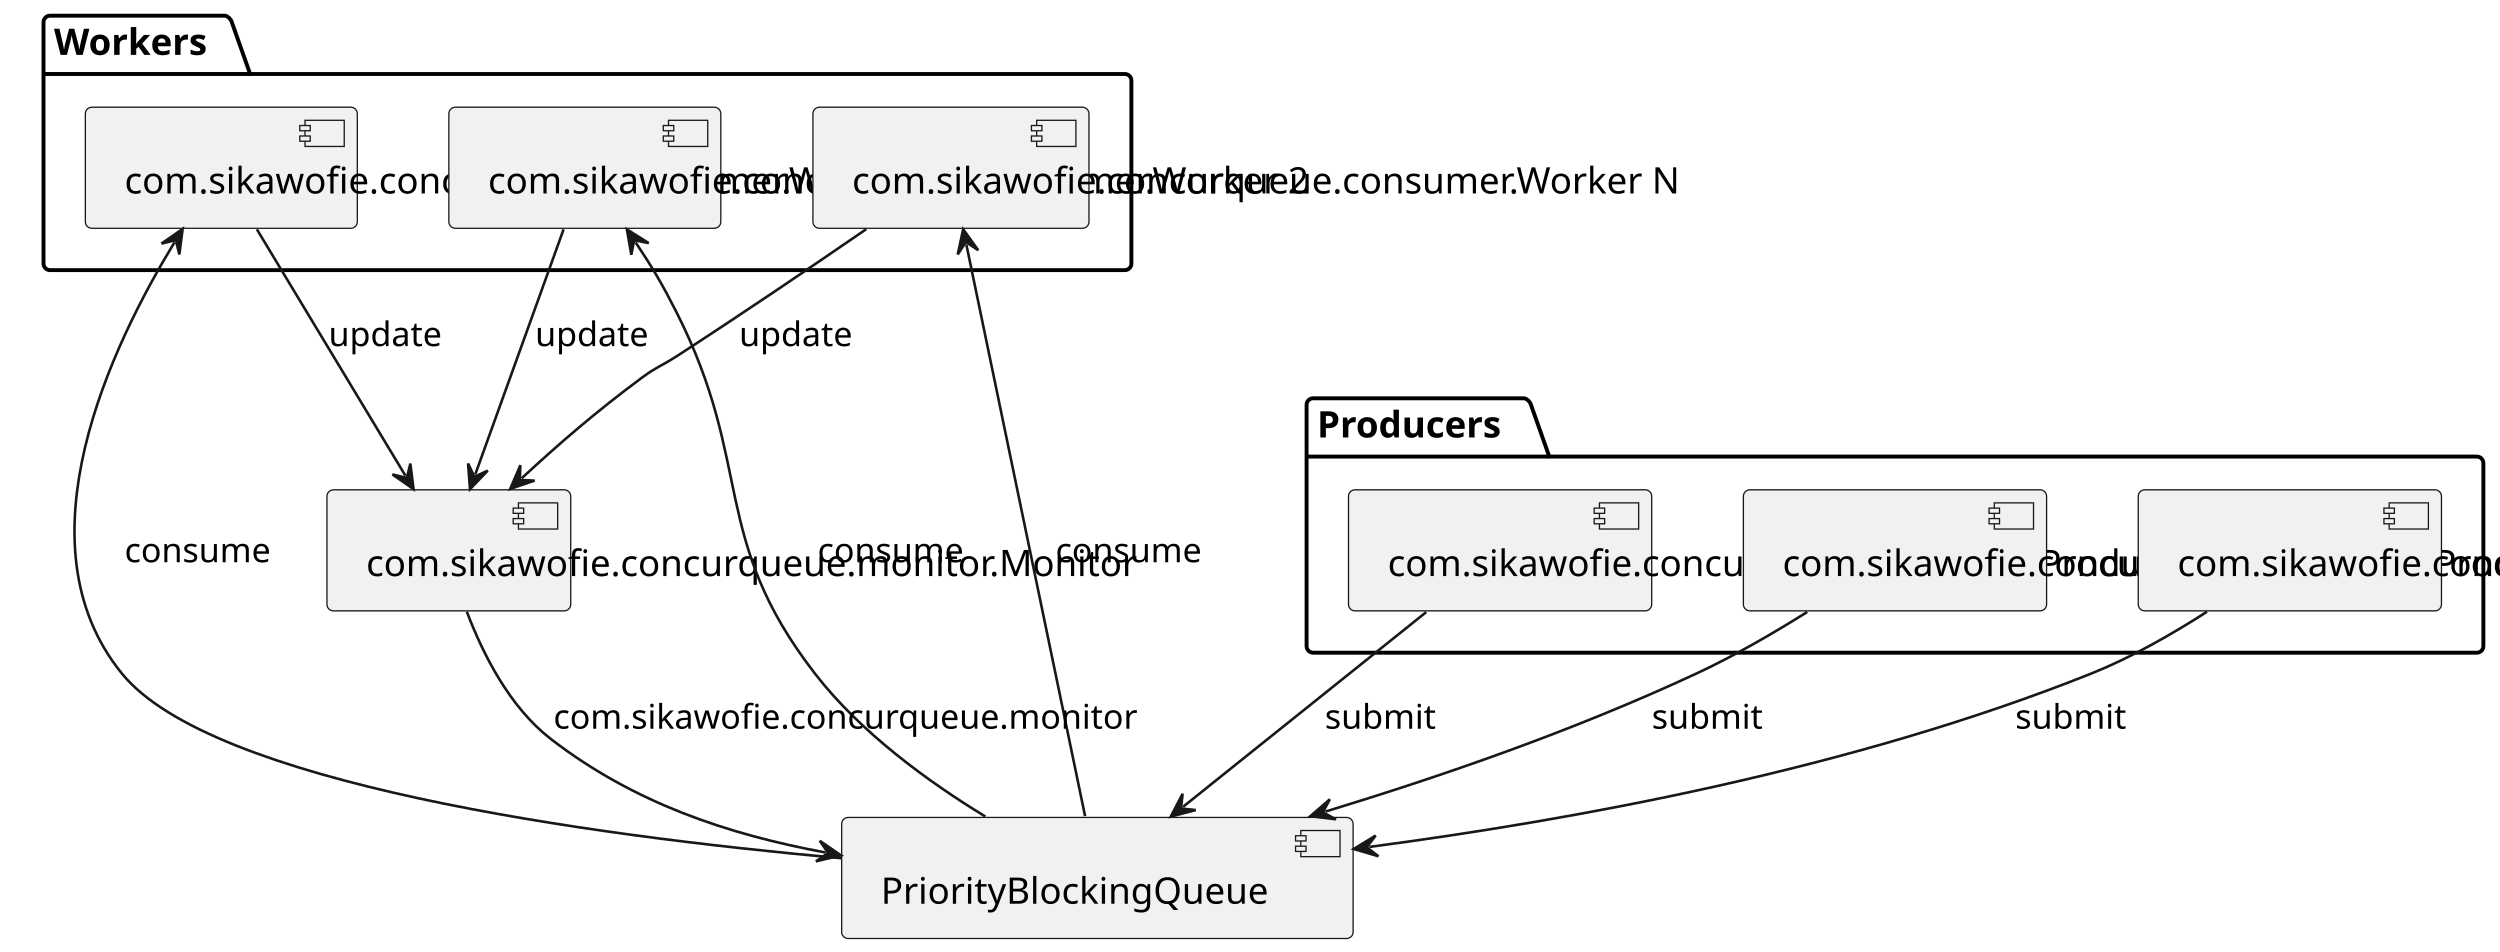
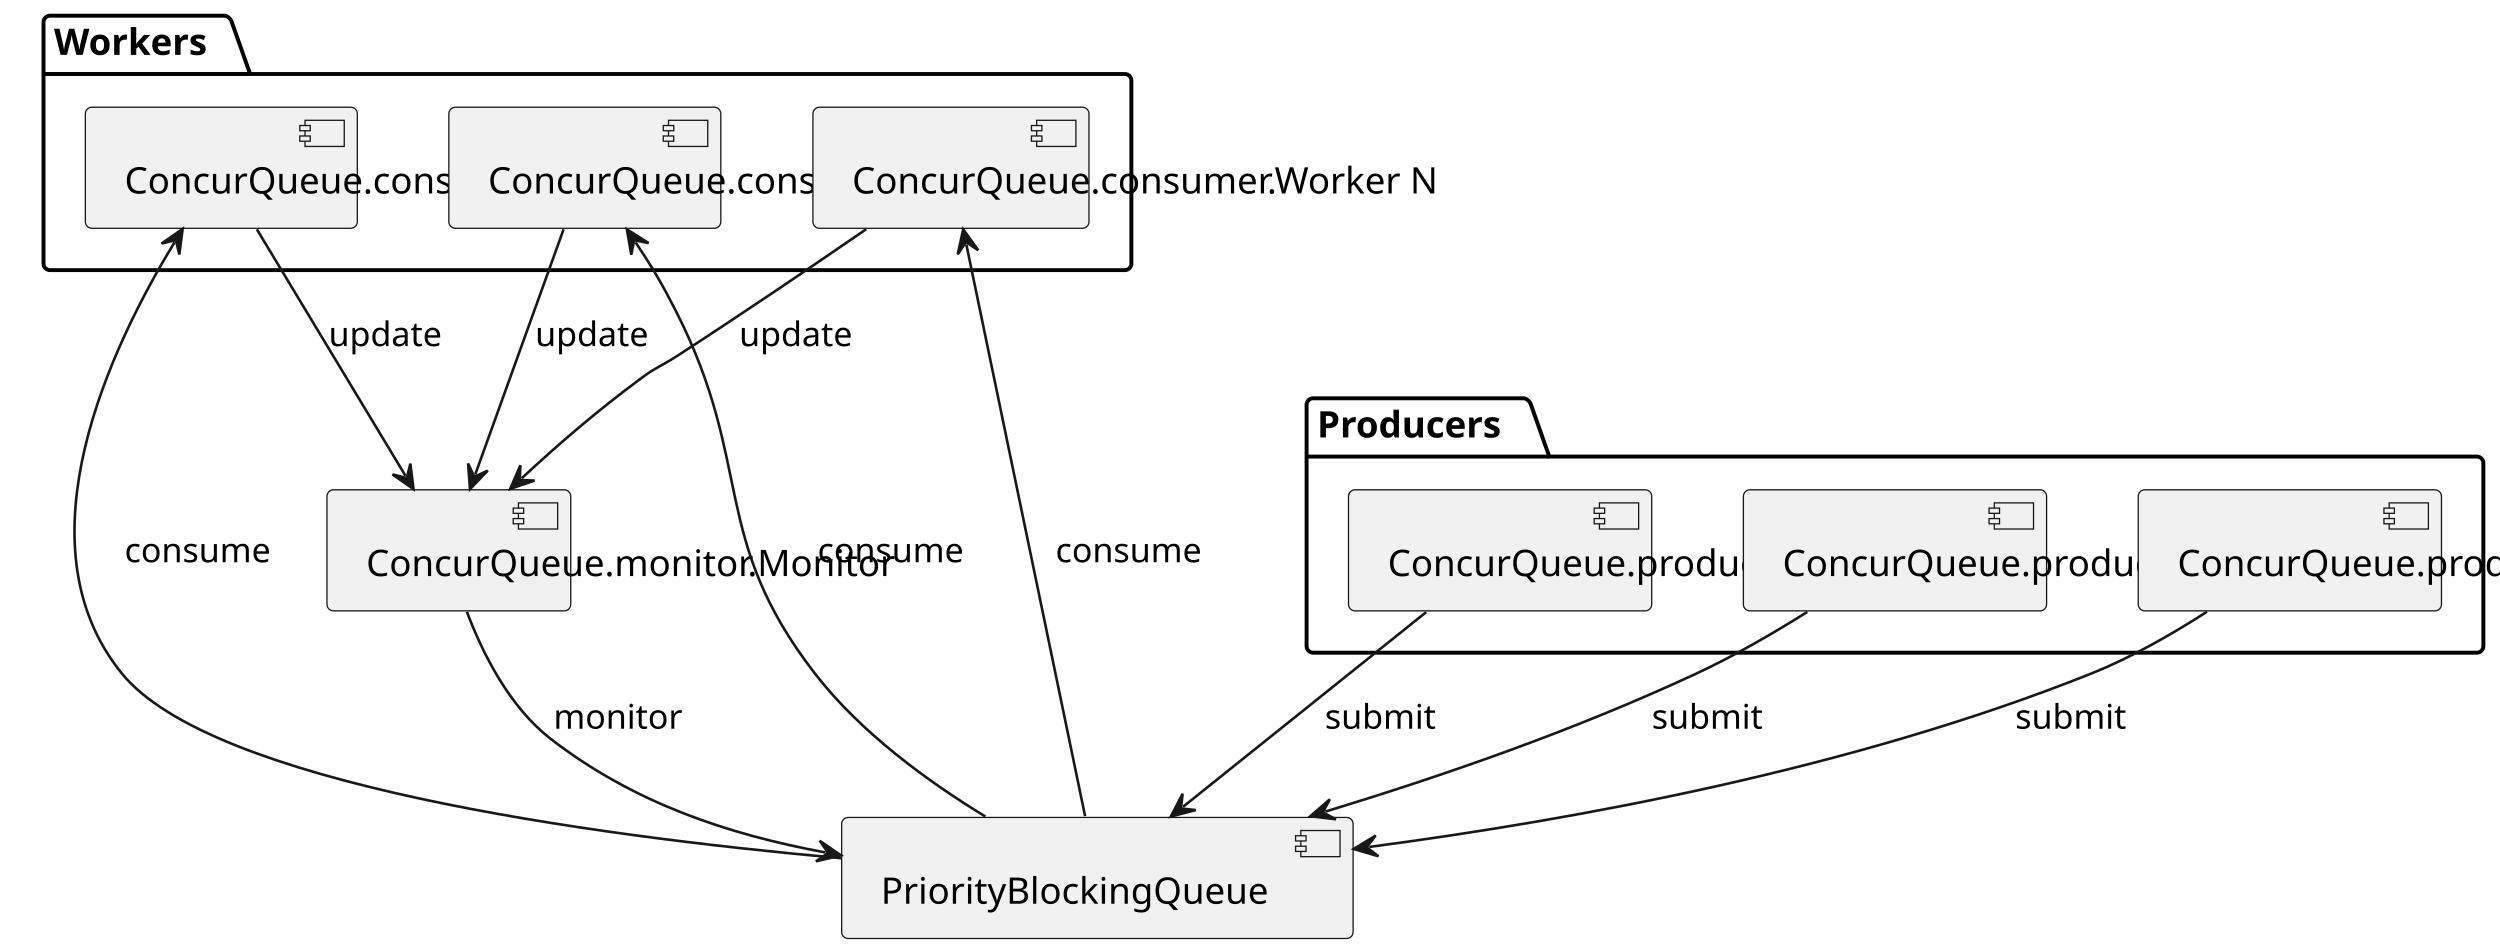
<svg xmlns="http://www.w3.org/2000/svg" contentStyleType="text/css" data-diagram-type="DESCRIPTION" height="364px" preserveAspectRatio="none" style="width:956px;height:364px;background:#FFFFFF;" version="1.1" viewBox="0 0 956 364" width="956px" zoomAndPan="magnify">
  <defs />
  <g>
    <g class="cluster" data-entity="Producers" data-source-line="1" data-uid="ent0002" id="cluster_Producers">
      <path d="M502.14,152.3 L582.943,152.3 A3.75,3.75 0 0 1 585.443,154.8 L592.443,174.597 L947.14,174.597 A2.5,2.5 0 0 1 949.64,177.097 L949.64,247.09 A2.5,2.5 0 0 1 947.14,249.59 L502.14,249.59 A2.5,2.5 0 0 1 499.64,247.09 L499.64,154.8 A2.5,2.5 0 0 1 502.14,152.3" fill="none" style="stroke:#000000;stroke-width:1.5;" />
      <line style="stroke:#000000;stroke-width:1.5;" x1="499.64" x2="592.443" y1="174.597" y2="174.597" />
      <text fill="#000000" font-family="sans-serif" font-size="14" font-weight="bold" lengthAdjust="spacing" textLength="79.803" x="503.64" y="167.295">Producers</text>
    </g>
    <g class="cluster" data-entity="Workers" data-source-line="7" data-uid="ent0006" id="cluster_Workers">
      <path d="M19.14,6 L86.148,6 A3.75,3.75 0 0 1 88.648,8.5 L95.648,28.297 L430.14,28.297 A2.5,2.5 0 0 1 432.64,30.797 L432.64,100.8 A2.5,2.5 0 0 1 430.14,103.3 L19.14,103.3 A2.5,2.5 0 0 1 16.64,100.8 L16.64,8.5 A2.5,2.5 0 0 1 19.14,6" fill="none" style="stroke:#000000;stroke-width:1.5;" />
      <line style="stroke:#000000;stroke-width:1.5;" x1="16.64" x2="95.648" y1="28.297" y2="28.297" />
      <text fill="#000000" font-family="sans-serif" font-size="14" font-weight="bold" lengthAdjust="spacing" textLength="66.008" x="20.64" y="20.995">Workers</text>
    </g>
-     <g class="com.sikawofie.concurqueue.entity" data-entity="P1" data-source-line="2" data-uid="ent0003" id="entity_P1">
+     <g class="entity" data-entity="P1" data-source-line="2" data-uid="ent0003" id="entity_P1">
      <rect fill="#F1F1F1" height="46.297" rx="2.5" ry="2.5" style="stroke:#181818;stroke-width:0.5;" width="115.947" x="515.67" y="187.3" />
      <rect fill="#F1F1F1" height="10" style="stroke:#181818;stroke-width:0.5;" width="15" x="611.617" y="192.3" />
      <rect fill="#F1F1F1" height="2" style="stroke:#181818;stroke-width:0.5;" width="4" x="609.617" y="194.3" />
      <rect fill="#F1F1F1" height="2" style="stroke:#181818;stroke-width:0.5;" width="4" x="609.617" y="198.3" />
-       <text fill="#000000" font-family="sans-serif" font-size="14" lengthAdjust="spacing" textLength="75.947" x="530.67" y="220.295">com.sikawofie.concurqueue.producer.Producer
+       <text fill="#000000" font-family="sans-serif" font-size="14" lengthAdjust="spacing" textLength="75.947" x="530.67" y="220.295">ConcurQueue.producer.Producer
    1</text>
    </g>
-     <g class="com.sikawofie.concurqueue.entity" data-entity="P2" data-source-line="3" data-uid="ent0004" id="entity_P2">
+     <g class="entity" data-entity="P2" data-source-line="3" data-uid="ent0004" id="entity_P2">
      <rect fill="#F1F1F1" height="46.297" rx="2.5" ry="2.5" style="stroke:#181818;stroke-width:0.5;" width="115.947" x="666.67" y="187.3" />
      <rect fill="#F1F1F1" height="10" style="stroke:#181818;stroke-width:0.5;" width="15" x="762.617" y="192.3" />
      <rect fill="#F1F1F1" height="2" style="stroke:#181818;stroke-width:0.5;" width="4" x="760.617" y="194.3" />
      <rect fill="#F1F1F1" height="2" style="stroke:#181818;stroke-width:0.5;" width="4" x="760.617" y="198.3" />
-       <text fill="#000000" font-family="sans-serif" font-size="14" lengthAdjust="spacing" textLength="75.947" x="681.67" y="220.295">com.sikawofie.concurqueue.producer.Producer
+       <text fill="#000000" font-family="sans-serif" font-size="14" lengthAdjust="spacing" textLength="75.947" x="681.67" y="220.295">ConcurQueue.producer.Producer
    2</text>
    </g>
-     <g class="com.sikawofie.concurqueue.entity" data-entity="P3" data-source-line="4" data-uid="ent0005" id="entity_P3">
+     <g class="entity" data-entity="P3" data-source-line="4" data-uid="ent0005" id="entity_P3">
      <rect fill="#F1F1F1" height="46.297" rx="2.5" ry="2.5" style="stroke:#181818;stroke-width:0.5;" width="115.947" x="817.67" y="187.3" />
      <rect fill="#F1F1F1" height="10" style="stroke:#181818;stroke-width:0.5;" width="15" x="913.617" y="192.3" />
      <rect fill="#F1F1F1" height="2" style="stroke:#181818;stroke-width:0.5;" width="4" x="911.617" y="194.3" />
      <rect fill="#F1F1F1" height="2" style="stroke:#181818;stroke-width:0.5;" width="4" x="911.617" y="198.3" />
-       <text fill="#000000" font-family="sans-serif" font-size="14" lengthAdjust="spacing" textLength="75.947" x="832.67" y="220.295">com.sikawofie.concurqueue.producer.Producer
+       <text fill="#000000" font-family="sans-serif" font-size="14" lengthAdjust="spacing" textLength="75.947" x="832.67" y="220.295">ConcurQueue.producer.Producer
    3</text>
    </g>
-     <g class="com.sikawofie.concurqueue.entity" data-entity="W1" data-source-line="8" data-uid="ent0007" id="entity_W1">
+     <g class="entity" data-entity="W1" data-source-line="8" data-uid="ent0007" id="entity_W1">
      <rect fill="#F1F1F1" height="46.297" rx="2.5" ry="2.5" style="stroke:#181818;stroke-width:0.5;" width="103.998" x="32.64" y="41" />
      <rect fill="#F1F1F1" height="10" style="stroke:#181818;stroke-width:0.5;" width="15" x="116.638" y="46" />
      <rect fill="#F1F1F1" height="2" style="stroke:#181818;stroke-width:0.5;" width="4" x="114.638" y="48" />
      <rect fill="#F1F1F1" height="2" style="stroke:#181818;stroke-width:0.5;" width="4" x="114.638" y="52" />
-       <text fill="#000000" font-family="sans-serif" font-size="14" lengthAdjust="spacing" textLength="63.998" x="47.64" y="73.995">com.sikawofie.concurqueue.consumer.Worker
+       <text fill="#000000" font-family="sans-serif" font-size="14" lengthAdjust="spacing" textLength="63.998" x="47.64" y="73.995">ConcurQueue.consumer.Worker
    1</text>
    </g>
-     <g class="com.sikawofie.concurqueue.entity" data-entity="W2" data-source-line="9" data-uid="ent0008" id="entity_W2">
+     <g class="entity" data-entity="W2" data-source-line="9" data-uid="ent0008" id="entity_W2">
      <rect fill="#F1F1F1" height="46.297" rx="2.5" ry="2.5" style="stroke:#181818;stroke-width:0.5;" width="103.998" x="171.64" y="41" />
      <rect fill="#F1F1F1" height="10" style="stroke:#181818;stroke-width:0.5;" width="15" x="255.638" y="46" />
      <rect fill="#F1F1F1" height="2" style="stroke:#181818;stroke-width:0.5;" width="4" x="253.638" y="48" />
      <rect fill="#F1F1F1" height="2" style="stroke:#181818;stroke-width:0.5;" width="4" x="253.638" y="52" />
-       <text fill="#000000" font-family="sans-serif" font-size="14" lengthAdjust="spacing" textLength="63.998" x="186.64" y="73.995">com.sikawofie.concurqueue.consumer.Worker
+       <text fill="#000000" font-family="sans-serif" font-size="14" lengthAdjust="spacing" textLength="63.998" x="186.64" y="73.995">ConcurQueue.consumer.Worker
    2</text>
    </g>
-     <g class="com.sikawofie.concurqueue.entity" data-entity="Wn" data-source-line="10" data-uid="ent0009" id="entity_Wn">
+     <g class="entity" data-entity="Wn" data-source-line="10" data-uid="ent0009" id="entity_Wn">
      <rect fill="#F1F1F1" height="46.297" rx="2.5" ry="2.5" style="stroke:#181818;stroke-width:0.5;" width="105.564" x="310.86" y="41" />
      <rect fill="#F1F1F1" height="10" style="stroke:#181818;stroke-width:0.5;" width="15" x="396.423" y="46" />
      <rect fill="#F1F1F1" height="2" style="stroke:#181818;stroke-width:0.5;" width="4" x="394.423" y="48" />
      <rect fill="#F1F1F1" height="2" style="stroke:#181818;stroke-width:0.5;" width="4" x="394.423" y="52" />
-       <text fill="#000000" font-family="sans-serif" font-size="14" lengthAdjust="spacing" textLength="65.564" x="325.86" y="73.995">com.sikawofie.concurqueue.consumer.Worker
+       <text fill="#000000" font-family="sans-serif" font-size="14" lengthAdjust="spacing" textLength="65.564" x="325.86" y="73.995">ConcurQueue.consumer.Worker
    N</text>
    </g>
-     <g class="com.sikawofie.concurqueue.entity" data-entity="Q" data-source-line="13" data-uid="ent0010" id="entity_Q">
+     <g class="entity" data-entity="Q" data-source-line="13" data-uid="ent0010" id="entity_Q">
      <rect fill="#F1F1F1" height="46.297" rx="2.5" ry="2.5" style="stroke:#181818;stroke-width:0.5;" width="195.579" x="321.85" y="312.59" />
      <rect fill="#F1F1F1" height="10" style="stroke:#181818;stroke-width:0.5;" width="15" x="497.429" y="317.59" />
      <rect fill="#F1F1F1" height="2" style="stroke:#181818;stroke-width:0.5;" width="4" x="495.429" y="319.59" />
      <rect fill="#F1F1F1" height="2" style="stroke:#181818;stroke-width:0.5;" width="4" x="495.429" y="323.59" />
      <text fill="#000000" font-family="sans-serif" font-size="14" lengthAdjust="spacing" textLength="155.579" x="336.85" y="345.585">PriorityBlockingQueue</text>
    </g>
-     <g class="com.sikawofie.concurqueue.entity" data-entity="M" data-source-line="14" data-uid="ent0011" id="entity_M">
+     <g class="entity" data-entity="M" data-source-line="14" data-uid="ent0011" id="entity_M">
      <rect fill="#F1F1F1" height="46.297" rx="2.5" ry="2.5" style="stroke:#181818;stroke-width:0.5;" width="93.218" x="125.03" y="187.3" />
      <rect fill="#F1F1F1" height="10" style="stroke:#181818;stroke-width:0.5;" width="15" x="198.248" y="192.3" />
      <rect fill="#F1F1F1" height="2" style="stroke:#181818;stroke-width:0.5;" width="4" x="196.248" y="194.3" />
      <rect fill="#F1F1F1" height="2" style="stroke:#181818;stroke-width:0.5;" width="4" x="196.248" y="198.3" />
-       <text fill="#000000" font-family="sans-serif" font-size="14" lengthAdjust="spacing" textLength="53.218" x="140.03" y="220.295">com.sikawofie.concurqueue.monitor.Monitor</text>
+       <text fill="#000000" font-family="sans-serif" font-size="14" lengthAdjust="spacing" textLength="53.218" x="140.03" y="220.295">ConcurQueue.monitor.Monitor</text>
    </g>
    <g class="link" data-entity-1="P1" data-entity-2="Q" data-source-line="16" data-uid="lnk12" id="link_P1_Q">
      <path d="M545.39,234.06 C517.61,256.31 480.113,286.319 452.393,308.519" fill="none" id="P1-to-Q" style="stroke:#181818;stroke-width:1;" />
      <polygon fill="#181818" points="447.71,312.27,457.235,309.766,451.613,309.144,452.234,303.522,447.71,312.27" style="stroke:#181818;stroke-width:1;" />
      <text fill="#000000" font-family="sans-serif" font-size="13" lengthAdjust="spacing" textLength="44.637" x="506.64" y="278.657">submit</text>
    </g>
    <g class="link" data-entity-1="P2" data-entity-2="Q" data-source-line="17" data-uid="lnk13" id="link_P2_Q">
      <path d="M691.1,234.01 C678.18,242.11 663.06,250.89 648.64,257.59 C601.19,279.66 551.34,296.792 506.82,310.352" fill="none" id="P2-to-Q" style="stroke:#181818;stroke-width:1;" />
      <polygon fill="#181818" points="501.08,312.1,510.855,313.304,505.863,310.643,508.524,305.651,501.08,312.1" style="stroke:#181818;stroke-width:1;" />
      <text fill="#000000" font-family="sans-serif" font-size="13" lengthAdjust="spacing" textLength="44.637" x="631.64" y="278.657">submit</text>
    </g>
    <g class="link" data-entity-1="P3" data-entity-2="Q" data-source-line="18" data-uid="lnk14" id="link_P3_Q">
      <path d="M843.96,233.92 C830.77,242.4 814.98,251.47 799.64,257.59 C707.74,294.29 602.028,313.493 523.608,323.863" fill="none" id="P3-to-Q" style="stroke:#181818;stroke-width:1;" />
      <polygon fill="#181818" points="517.66,324.65,527.107,327.436,522.617,323.995,526.058,319.505,517.66,324.65" style="stroke:#181818;stroke-width:1;" />
      <text fill="#000000" font-family="sans-serif" font-size="13" lengthAdjust="spacing" textLength="44.637" x="770.64" y="278.657">submit</text>
    </g>
    <g class="link" data-entity-1="Q" data-entity-2="W1" data-source-line="20" data-uid="lnk15" id="link_Q_W1">
      <path d="M321.65,328.18 C223.02,319.29 80.72,299.45 46.64,257.59 C6,207.68 42.96,131.695 66.72,92.665" fill="none" id="Q-to-W1" style="stroke:#181818;stroke-width:1;" />
      <polygon fill="#181818" points="69.84,87.54,61.743,93.148,67.24,91.811,68.577,97.308,69.84,87.54" style="stroke:#181818;stroke-width:1;" />
      <text fill="#000000" font-family="sans-serif" font-size="13" lengthAdjust="spacing" textLength="59.014" x="47.64" y="215.007">consume</text>
    </g>
    <g class="link" data-entity-1="Q" data-entity-2="W2" data-source-line="21" data-uid="lnk16" id="link_Q_W2">
      <path d="M376.78,312.23 C354.8,298.85 329.05,280.1 311.64,257.59 C271.37,205.52 288.44,177.99 258.64,119.3 C253.17,108.52 249.42,102.184 243.06,92.694" fill="none" id="Q-to-W2" style="stroke:#181818;stroke-width:1;" />
      <polygon fill="#181818" points="239.72,87.71,241.408,97.413,242.504,91.864,248.053,92.959,239.72,87.71" style="stroke:#181818;stroke-width:1;" />
      <text fill="#000000" font-family="sans-serif" font-size="13" lengthAdjust="spacing" textLength="59.014" x="312.64" y="215.007">consume</text>
    </g>
    <g class="link" data-entity-1="Q" data-entity-2="Wn" data-source-line="22" data-uid="lnk17" id="link_Q_Wn">
      <path d="M414.94,312.09 C404.37,261.23 380.08,144.295 369.54,93.545" fill="none" id="Q-to-Wn" style="stroke:#181818;stroke-width:1;" />
      <polygon fill="#181818" points="368.32,87.67,366.234,97.295,369.337,92.566,374.067,95.669,368.32,87.67" style="stroke:#181818;stroke-width:1;" />
      <text fill="#000000" font-family="sans-serif" font-size="13" lengthAdjust="spacing" textLength="59.014" x="403.64" y="215.007">consume</text>
    </g>
    <g class="link" data-entity-1="W1" data-entity-2="M" data-source-line="24" data-uid="lnk18" id="link_W1_M">
      <path d="M98.23,87.69 C114.58,114.8 138.742,154.881 155.042,181.921" fill="none" id="W1-to-M" style="stroke:#181818;stroke-width:1;" />
      <polygon fill="#181818" points="158.14,187.06,156.919,177.287,155.559,182.778,150.068,181.417,158.14,187.06" style="stroke:#181818;stroke-width:1;" />
      <text fill="#000000" font-family="sans-serif" font-size="13" lengthAdjust="spacing" textLength="45.805" x="125.64" y="132.367">update</text>
    </g>
    <g class="link" data-entity-1="W2" data-entity-2="M" data-source-line="25" data-uid="lnk19" id="link_W2_M">
      <path d="M215.52,87.69 C205.75,114.8 191.483,154.375 181.743,181.415" fill="none" id="W2-to-M" style="stroke:#181818;stroke-width:1;" />
      <polygon fill="#181818" points="179.71,187.06,186.523,179.948,181.405,182.356,178.997,177.237,179.71,187.06" style="stroke:#181818;stroke-width:1;" />
      <text fill="#000000" font-family="sans-serif" font-size="13" lengthAdjust="spacing" textLength="45.805" x="204.64" y="132.367">update</text>
    </g>
    <g class="link" data-entity-1="Wn" data-entity-2="M" data-source-line="26" data-uid="lnk20" id="link_Wn_M">
      <path d="M331.25,87.63 C310.62,101.82 283.24,120.4 258.64,136.3 C252.94,139.98 251.09,140.26 245.64,144.3 C227.89,157.43 213.644,169.796 199.505,182.876" fill="none" id="Wn-to-M" style="stroke:#181818;stroke-width:1;" />
      <polygon fill="#181818" points="195.1,186.95,204.423,183.775,198.77,183.555,198.991,177.902,195.1,186.95" style="stroke:#181818;stroke-width:1;" />
      <text fill="#000000" font-family="sans-serif" font-size="13" lengthAdjust="spacing" textLength="45.805" x="282.64" y="132.367">update</text>
    </g>
    <g class="link" data-entity-1="M" data-entity-2="Q" data-source-line="28" data-uid="lnk21" id="link_M_Q">
      <path d="M178.53,233.94 C184.53,249.82 194.8,270.38 210.64,282.59 C242.25,306.97 277.941,318.996 315.691,325.996" fill="none" id="M-to-Q" style="stroke:#181818;stroke-width:1;" />
      <polygon fill="#181818" points="321.59,327.09,313.47,321.516,316.674,326.178,312.012,329.382,321.59,327.09" style="stroke:#181818;stroke-width:1;" />
-       <text fill="#000000" font-family="sans-serif" font-size="13" lengthAdjust="spacing" textLength="50.864" x="211.64" y="278.657">com.sikawofie.concurqueue.monitor</text>
+       <text fill="#000000" font-family="sans-serif" font-size="13" lengthAdjust="spacing" textLength="50.864" x="211.64" y="278.657">monitor</text>
    </g>
  </g>
</svg>
